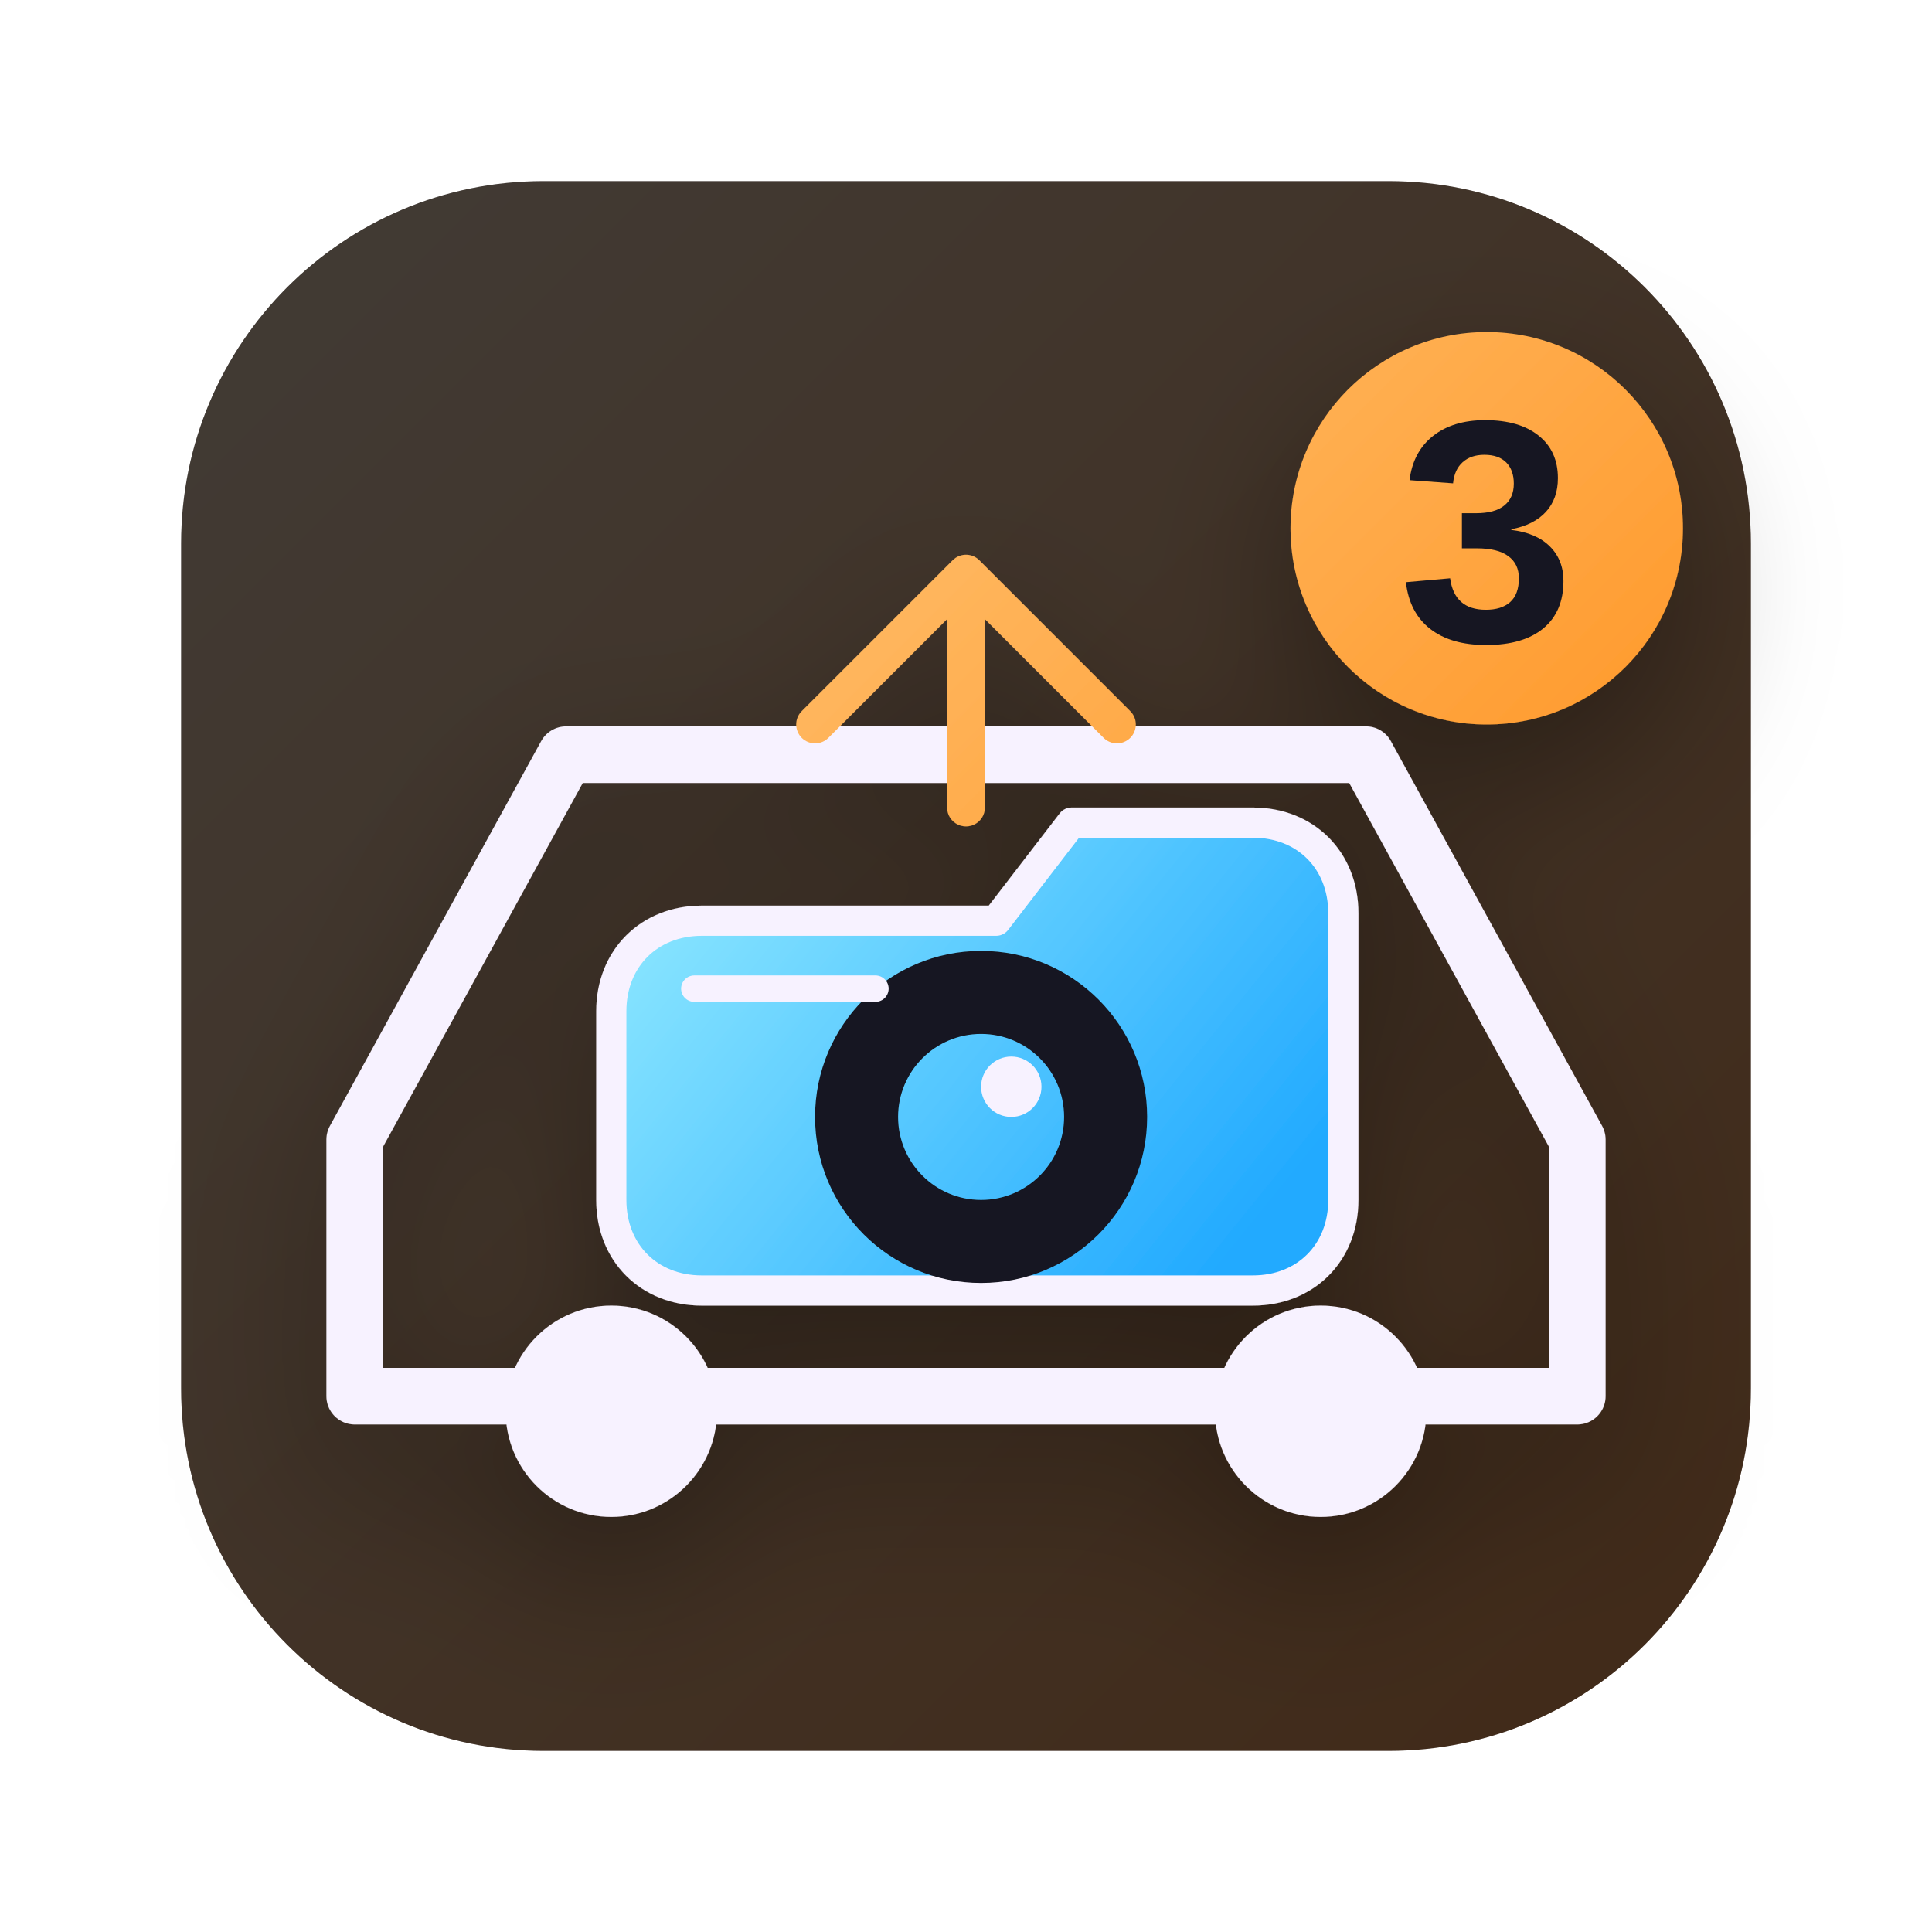
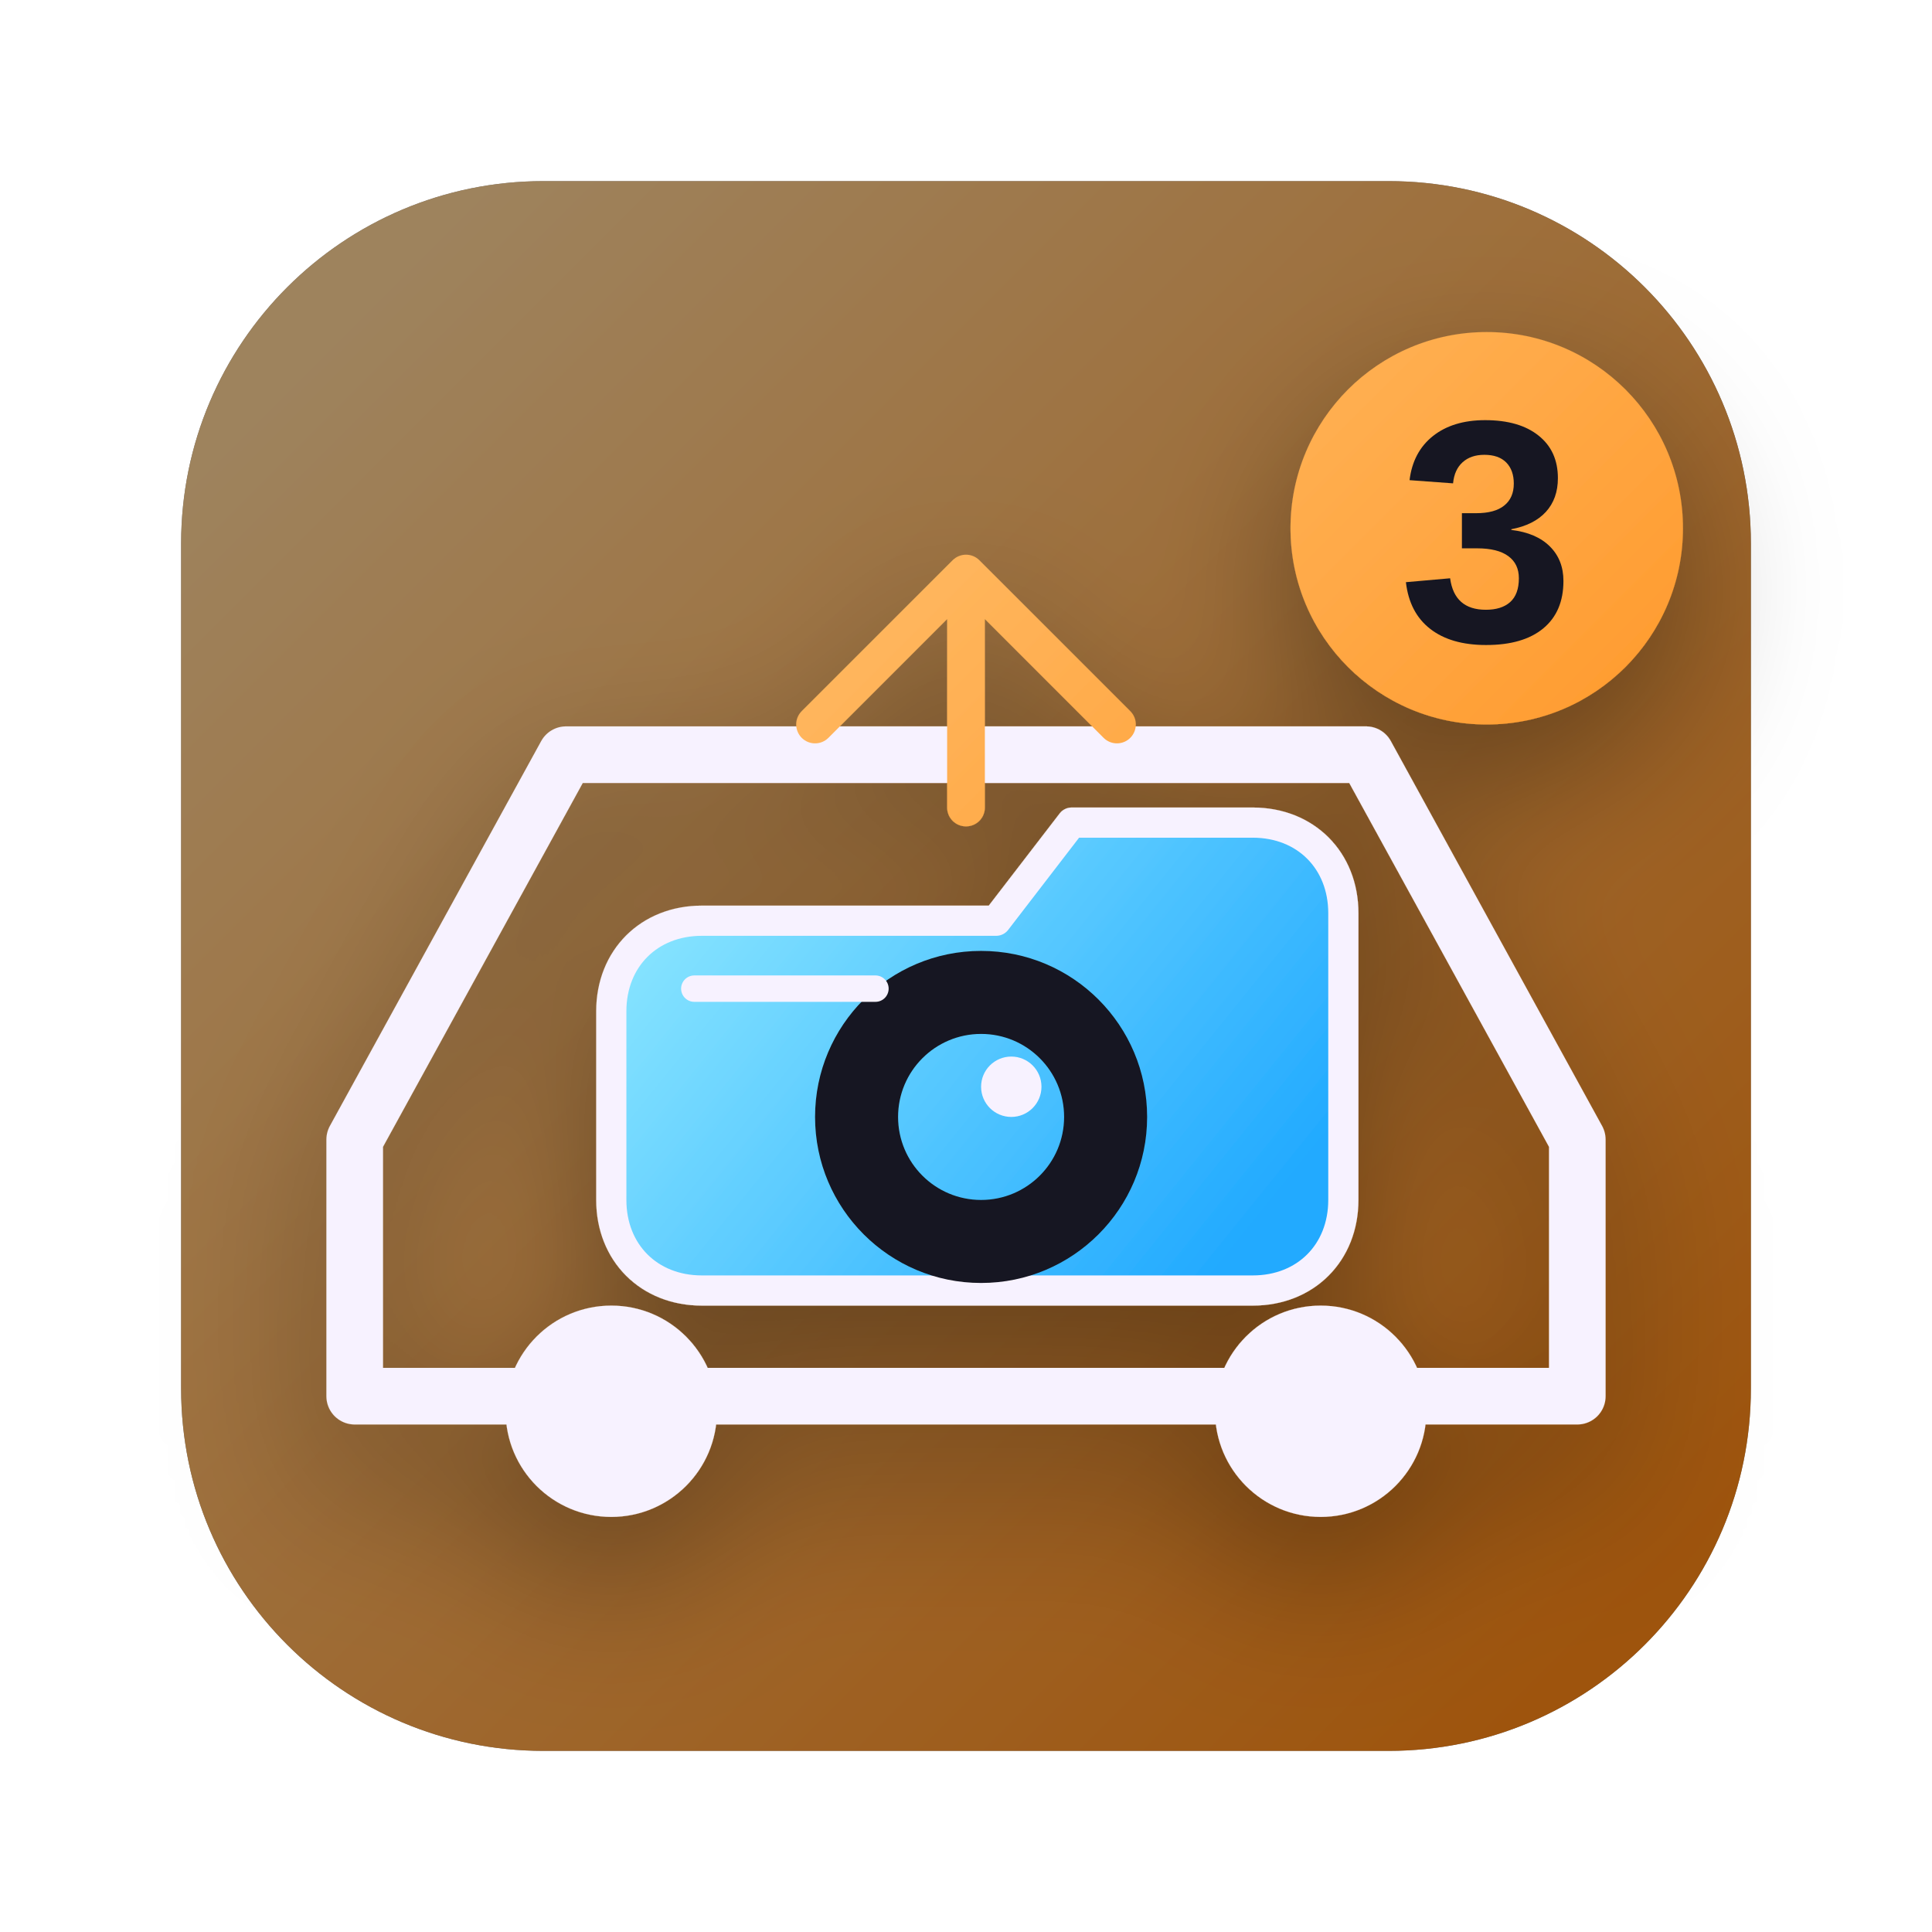
<svg xmlns="http://www.w3.org/2000/svg" viewBox="0 0 256 256" role="img" aria-labelledby="title desc">
  <defs>
    <linearGradient id="accent" x1="44" y1="44" x2="214" y2="214" gradientUnits="userSpaceOnUse">
      <stop stop-color="#ffd08a" />
      <stop offset="1" stop-color="#ff8000" />
    </linearGradient>
    <linearGradient id="cameraAccent" x1="93" y1="104" x2="166" y2="163" gradientUnits="userSpaceOnUse">
      <stop stop-color="#8ee8ff" />
      <stop offset="1" stop-color="#22aaff" />
    </linearGradient>
    <filter id="shadow" x="-20%" y="-20%" width="140%" height="140%">
      <feDropShadow dx="0" dy="8" stdDeviation="10" flood-color="#000000" flood-opacity="0.35" />
    </filter>
  </defs>
  <rect x="24" y="24" width="208" height="208" rx="48" fill="#171820" />
-   <rect x="24" y="24" width="208" height="208" rx="48" fill="url(#accent)" opacity="0.18" />
+   <rect x="24" y="24" width="208" height="208" rx="48" fill="url(#accent)" opacity="0.58" />
  <g filter="url(#shadow)">
    <path d="M47 151l28-51h106l28 51v34H47z" fill="none" stroke="#f7f2ff" stroke-width="7.5" stroke-linejoin="round" />
    <circle cx="81" cy="187" r="14" fill="#f7f2ff" />
    <circle cx="175" cy="187" r="14" fill="#f7f2ff" />
    <path d="M93 122h39l10-13h24c7 0 12 5 12 12v38c0 7-5 12-12 12H93c-7 0-12-5-12-12v-25c0-7 5-12 12-12z" fill="url(#cameraAccent)" stroke="#f7f2ff" stroke-width="4" stroke-linejoin="round" />
    <circle cx="130" cy="148" r="22" fill="#171820" />
    <circle cx="130" cy="148" r="11" fill="url(#cameraAccent)" />
    <circle cx="134" cy="144" r="4" fill="#f7f2ff" />
    <path d="M92 131h24" stroke="#f7f2ff" stroke-width="3.5" stroke-linecap="round" />
    <path d="M128 76v31M108 96l20-20 20 20" fill="none" stroke="url(#accent)" stroke-width="5" stroke-linecap="round" stroke-linejoin="round" />
    <circle cx="197" cy="70" r="26" fill="url(#accent)" />
    <text x="197" y="85" text-anchor="middle" font-family="Arial, sans-serif" font-size="42" font-weight="900" fill="#171820">3</text>
  </g>
</svg>
